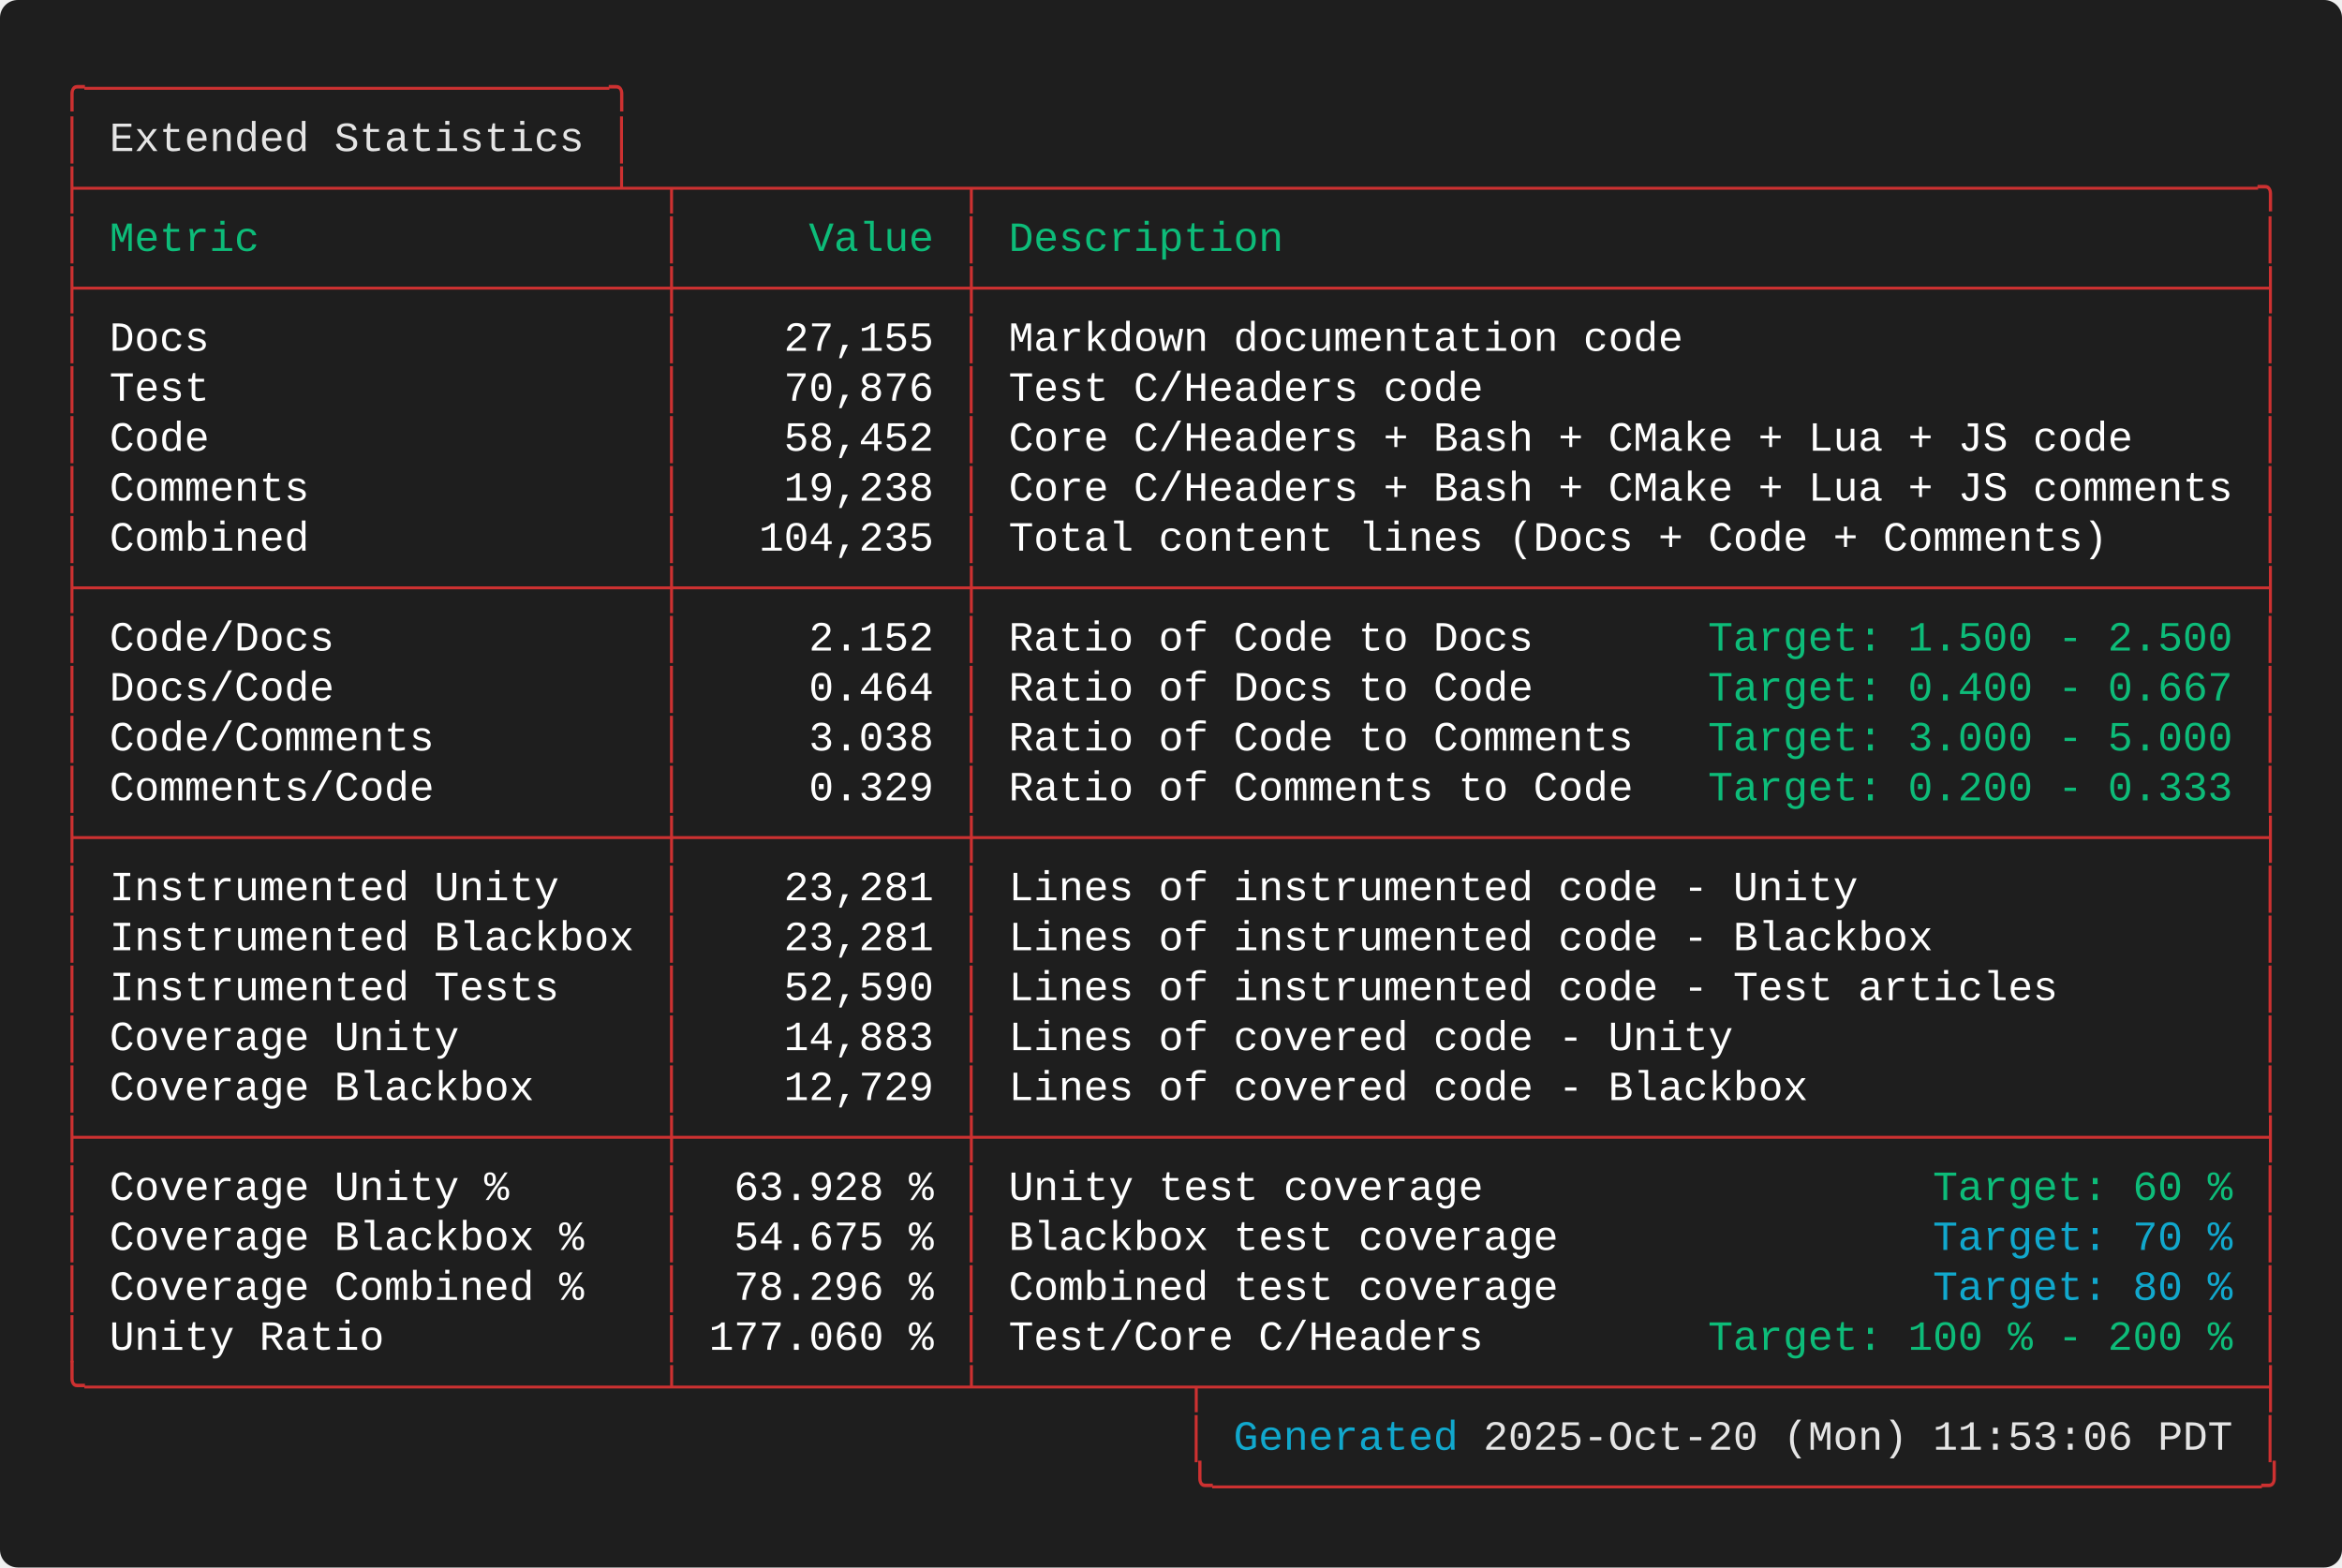
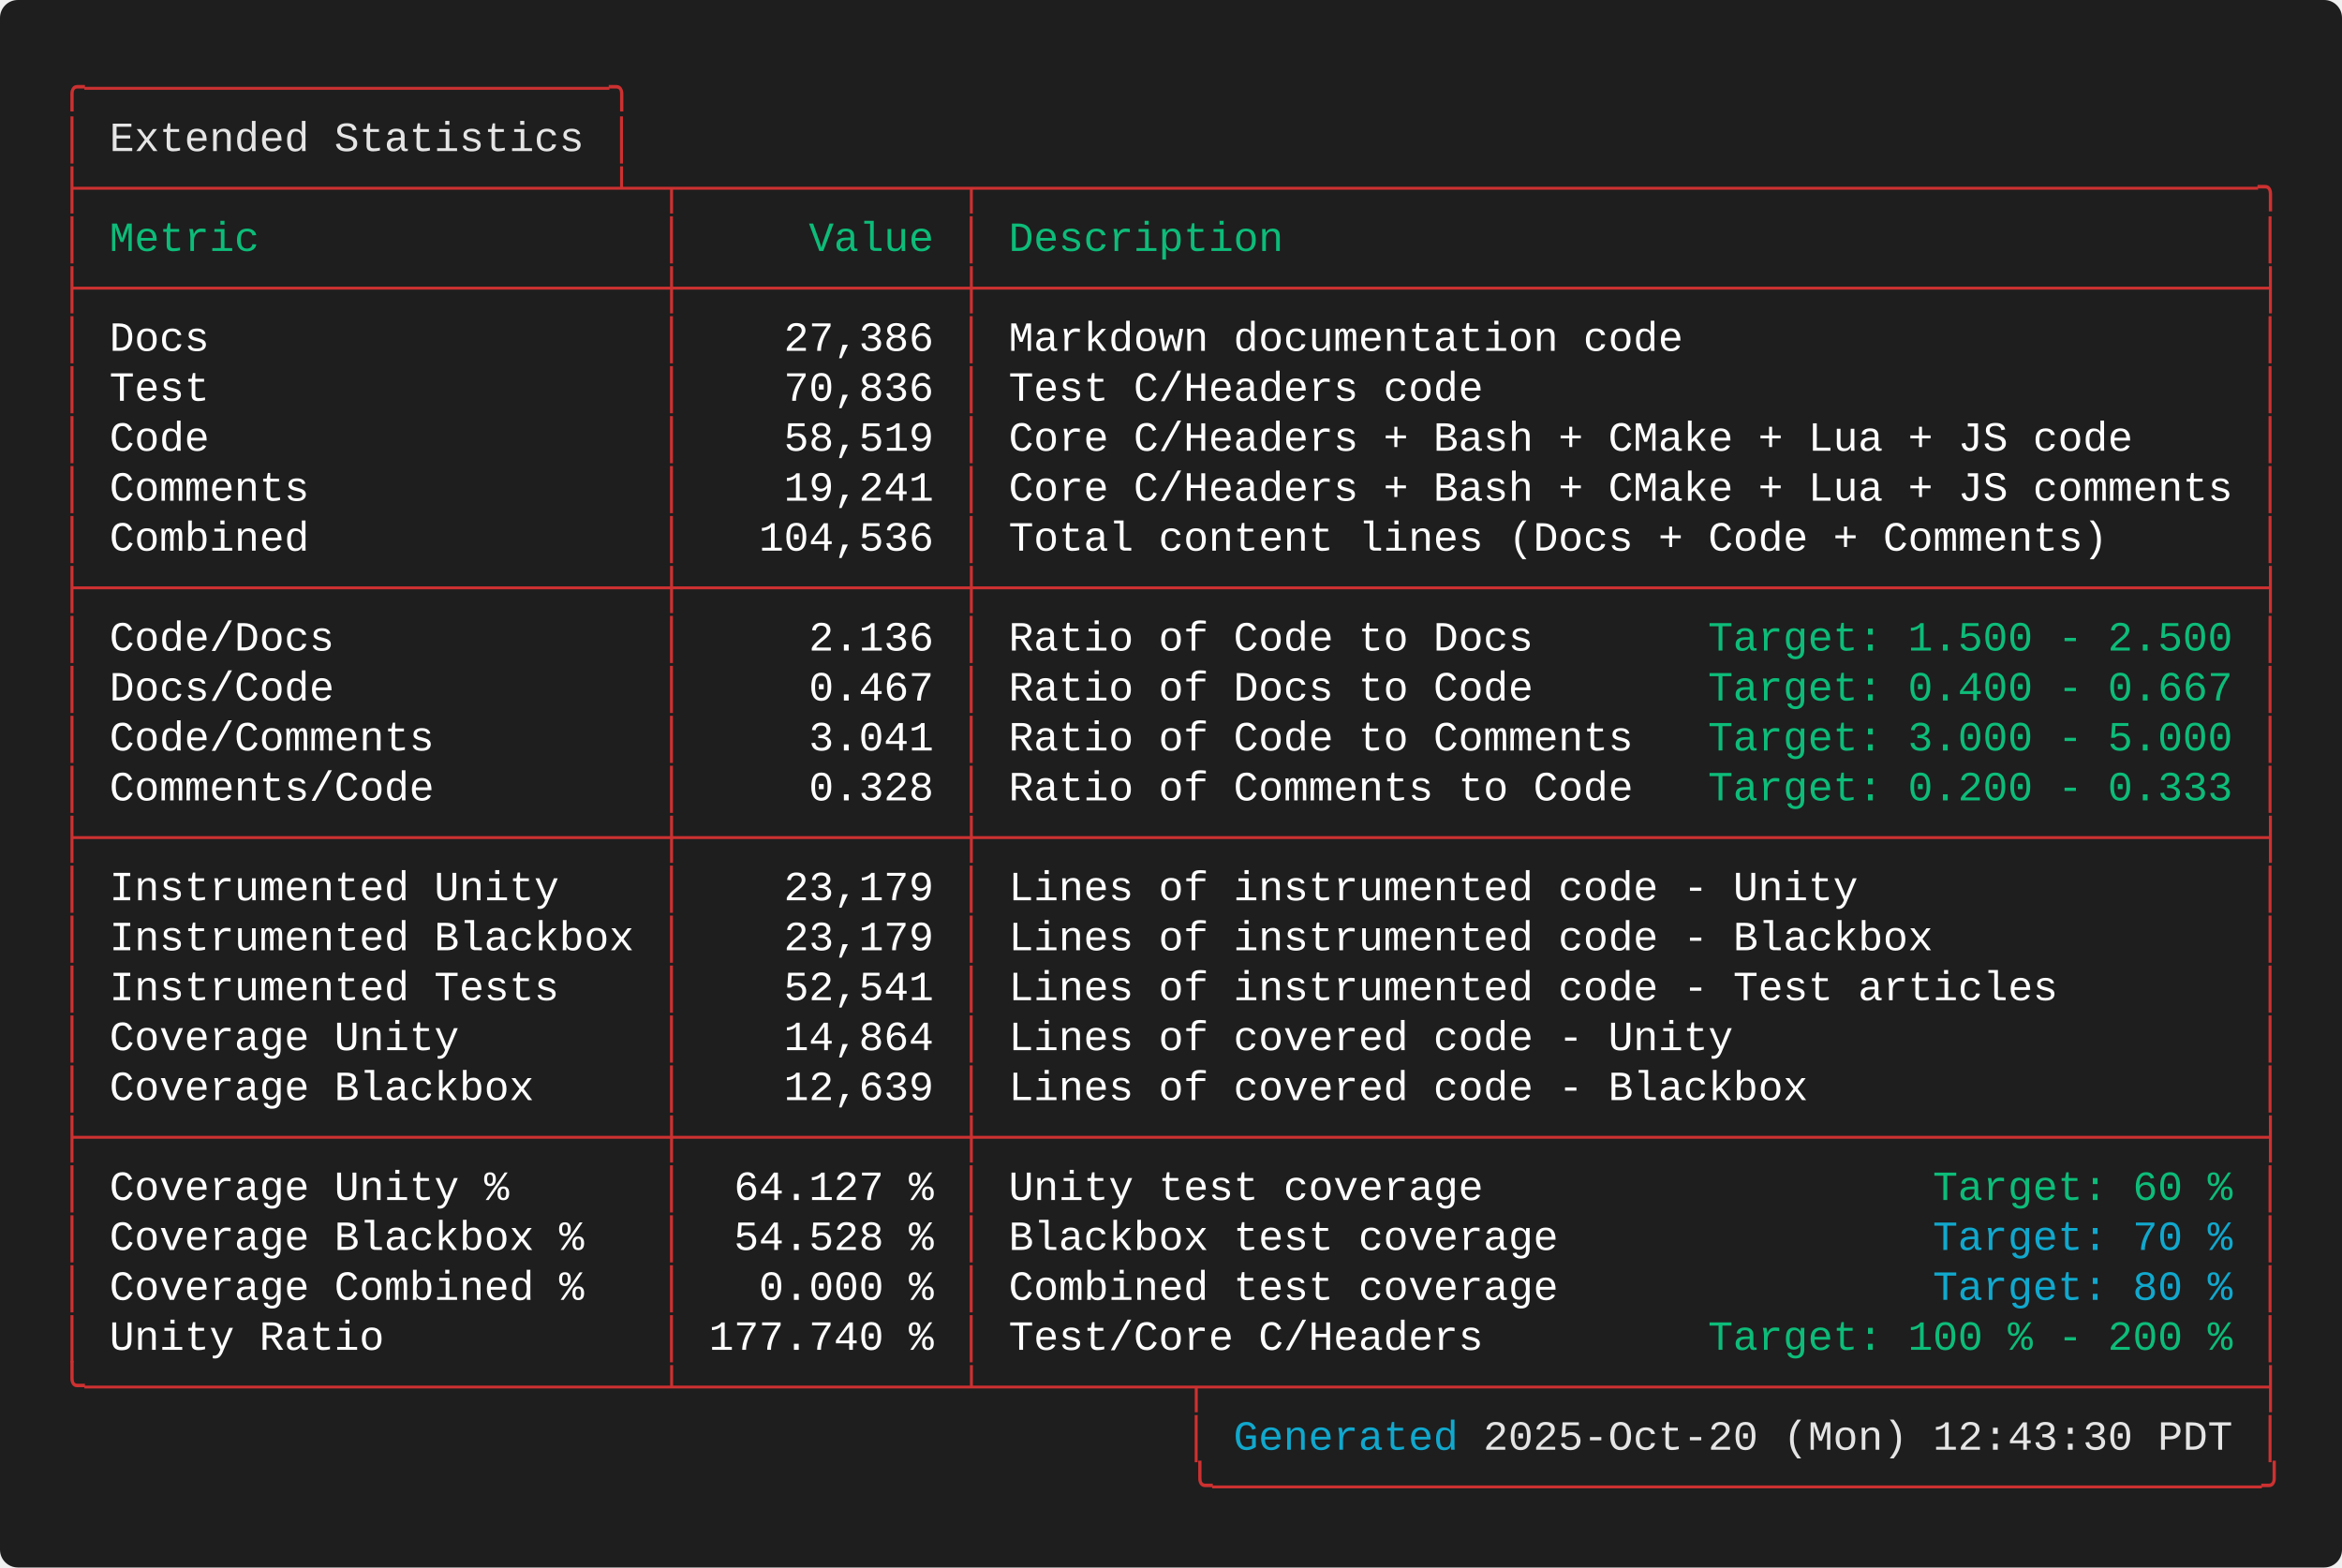
<svg xmlns="http://www.w3.org/2000/svg" width="787.60" height="527.20" viewBox="0 0 787.60 527.20">
  <defs>
    <style type="text/css">.terminal-text { font-family: 'Consolas', 'Consolas', 'Monaco', 'Courier New', monospace; }</style>
  </defs>
  <rect width="100%" height="100%" fill="#1e1e1e" rx="6" />
  <text x="20.00" y="34.00" font-size="14" class="terminal-text" xml:space="preserve" textLength="193.20" lengthAdjust="spacingAndGlyphs" fill="#cd3131">╭─────────────────────╮</text>
  <text x="20.00" y="50.80" font-size="14" class="terminal-text" xml:space="preserve" textLength="16.80" lengthAdjust="spacingAndGlyphs" fill="#cd3131">│ </text>
  <text x="36.80" y="50.80" font-size="14" class="terminal-text" xml:space="preserve" textLength="159.60" lengthAdjust="spacingAndGlyphs" fill="#e5e5e5">Extended Statistics</text>
  <text x="196.40" y="50.80" font-size="14" class="terminal-text" xml:space="preserve" textLength="8.40" lengthAdjust="spacingAndGlyphs" fill="#ffffff"> </text>
  <text x="204.80" y="50.80" font-size="14" class="terminal-text" xml:space="preserve" textLength="8.40" lengthAdjust="spacingAndGlyphs" fill="#cd3131">│</text>
  <text x="20.00" y="67.60" font-size="14" class="terminal-text" xml:space="preserve" textLength="747.60" lengthAdjust="spacingAndGlyphs" fill="#cd3131">├─────────────────────┴─┬───────────┬───────────────────────────────────────────────────╮</text>
  <text x="20.00" y="84.40" font-size="14" class="terminal-text" xml:space="preserve" textLength="8.40" lengthAdjust="spacingAndGlyphs" fill="#cd3131">│</text>
  <text x="28.40" y="84.40" font-size="14" class="terminal-text" xml:space="preserve" textLength="193.20" lengthAdjust="spacingAndGlyphs" fill="#0dbc79"> Metric                </text>
  <text x="221.60" y="84.40" font-size="14" class="terminal-text" xml:space="preserve" textLength="8.40" lengthAdjust="spacingAndGlyphs" fill="#cd3131">│</text>
  <text x="230.00" y="84.40" font-size="14" class="terminal-text" xml:space="preserve" textLength="92.40" lengthAdjust="spacingAndGlyphs" fill="#0dbc79">     Value </text>
  <text x="322.40" y="84.40" font-size="14" class="terminal-text" xml:space="preserve" textLength="8.40" lengthAdjust="spacingAndGlyphs" fill="#cd3131">│</text>
  <text x="330.80" y="84.40" font-size="14" class="terminal-text" xml:space="preserve" textLength="428.40" lengthAdjust="spacingAndGlyphs" fill="#0dbc79"> Description                                       </text>
  <text x="759.20" y="84.40" font-size="14" class="terminal-text" xml:space="preserve" textLength="8.40" lengthAdjust="spacingAndGlyphs" fill="#cd3131">│</text>
  <text x="20.00" y="101.20" font-size="14" class="terminal-text" xml:space="preserve" textLength="747.60" lengthAdjust="spacingAndGlyphs" fill="#cd3131">├───────────────────────┼───────────┼───────────────────────────────────────────────────┤</text>
  <text x="20.00" y="118.00" font-size="14" class="terminal-text" xml:space="preserve" textLength="8.40" lengthAdjust="spacingAndGlyphs" fill="#cd3131">│</text>
  <text x="28.40" y="118.00" font-size="14" class="terminal-text" xml:space="preserve" textLength="193.20" lengthAdjust="spacingAndGlyphs" fill="#ffffff"> Docs                  </text>
  <text x="221.60" y="118.00" font-size="14" class="terminal-text" xml:space="preserve" textLength="8.40" lengthAdjust="spacingAndGlyphs" fill="#cd3131">│</text>
-   <text x="230.00" y="118.00" font-size="14" class="terminal-text" xml:space="preserve" textLength="92.40" lengthAdjust="spacingAndGlyphs" fill="#ffffff">    27,155 </text>
+   <text x="230.00" y="118.00" font-size="14" class="terminal-text" xml:space="preserve" textLength="92.40" lengthAdjust="spacingAndGlyphs" fill="#ffffff">    27,386 </text>
  <text x="322.40" y="118.00" font-size="14" class="terminal-text" xml:space="preserve" textLength="8.40" lengthAdjust="spacingAndGlyphs" fill="#cd3131">│</text>
  <text x="330.80" y="118.00" font-size="14" class="terminal-text" xml:space="preserve" textLength="428.40" lengthAdjust="spacingAndGlyphs" fill="#ffffff"> Markdown documentation code                       </text>
  <text x="759.20" y="118.00" font-size="14" class="terminal-text" xml:space="preserve" textLength="8.40" lengthAdjust="spacingAndGlyphs" fill="#cd3131">│</text>
  <text x="20.00" y="134.80" font-size="14" class="terminal-text" xml:space="preserve" textLength="8.40" lengthAdjust="spacingAndGlyphs" fill="#cd3131">│</text>
  <text x="28.40" y="134.80" font-size="14" class="terminal-text" xml:space="preserve" textLength="193.20" lengthAdjust="spacingAndGlyphs" fill="#ffffff"> Test                  </text>
  <text x="221.60" y="134.80" font-size="14" class="terminal-text" xml:space="preserve" textLength="8.40" lengthAdjust="spacingAndGlyphs" fill="#cd3131">│</text>
-   <text x="230.00" y="134.80" font-size="14" class="terminal-text" xml:space="preserve" textLength="92.40" lengthAdjust="spacingAndGlyphs" fill="#ffffff">    70,876 </text>
+   <text x="230.00" y="134.80" font-size="14" class="terminal-text" xml:space="preserve" textLength="92.40" lengthAdjust="spacingAndGlyphs" fill="#ffffff">    70,836 </text>
  <text x="322.40" y="134.80" font-size="14" class="terminal-text" xml:space="preserve" textLength="8.40" lengthAdjust="spacingAndGlyphs" fill="#cd3131">│</text>
  <text x="330.80" y="134.80" font-size="14" class="terminal-text" xml:space="preserve" textLength="428.40" lengthAdjust="spacingAndGlyphs" fill="#ffffff"> Test C/Headers code                               </text>
  <text x="759.20" y="134.80" font-size="14" class="terminal-text" xml:space="preserve" textLength="8.40" lengthAdjust="spacingAndGlyphs" fill="#cd3131">│</text>
  <text x="20.00" y="151.60" font-size="14" class="terminal-text" xml:space="preserve" textLength="8.40" lengthAdjust="spacingAndGlyphs" fill="#cd3131">│</text>
  <text x="28.40" y="151.60" font-size="14" class="terminal-text" xml:space="preserve" textLength="193.20" lengthAdjust="spacingAndGlyphs" fill="#ffffff"> Code                  </text>
  <text x="221.60" y="151.60" font-size="14" class="terminal-text" xml:space="preserve" textLength="8.40" lengthAdjust="spacingAndGlyphs" fill="#cd3131">│</text>
-   <text x="230.00" y="151.60" font-size="14" class="terminal-text" xml:space="preserve" textLength="92.40" lengthAdjust="spacingAndGlyphs" fill="#ffffff">    58,452 </text>
+   <text x="230.00" y="151.60" font-size="14" class="terminal-text" xml:space="preserve" textLength="92.40" lengthAdjust="spacingAndGlyphs" fill="#ffffff">    58,519 </text>
  <text x="322.40" y="151.60" font-size="14" class="terminal-text" xml:space="preserve" textLength="8.40" lengthAdjust="spacingAndGlyphs" fill="#cd3131">│</text>
  <text x="330.80" y="151.60" font-size="14" class="terminal-text" xml:space="preserve" textLength="428.40" lengthAdjust="spacingAndGlyphs" fill="#ffffff"> Core C/Headers + Bash + CMake + Lua + JS code     </text>
  <text x="759.20" y="151.60" font-size="14" class="terminal-text" xml:space="preserve" textLength="8.40" lengthAdjust="spacingAndGlyphs" fill="#cd3131">│</text>
  <text x="20.00" y="168.40" font-size="14" class="terminal-text" xml:space="preserve" textLength="8.40" lengthAdjust="spacingAndGlyphs" fill="#cd3131">│</text>
  <text x="28.40" y="168.40" font-size="14" class="terminal-text" xml:space="preserve" textLength="193.20" lengthAdjust="spacingAndGlyphs" fill="#ffffff"> Comments              </text>
  <text x="221.60" y="168.40" font-size="14" class="terminal-text" xml:space="preserve" textLength="8.40" lengthAdjust="spacingAndGlyphs" fill="#cd3131">│</text>
-   <text x="230.00" y="168.40" font-size="14" class="terminal-text" xml:space="preserve" textLength="92.40" lengthAdjust="spacingAndGlyphs" fill="#ffffff">    19,238 </text>
+   <text x="230.00" y="168.40" font-size="14" class="terminal-text" xml:space="preserve" textLength="92.40" lengthAdjust="spacingAndGlyphs" fill="#ffffff">    19,241 </text>
  <text x="322.40" y="168.40" font-size="14" class="terminal-text" xml:space="preserve" textLength="8.40" lengthAdjust="spacingAndGlyphs" fill="#cd3131">│</text>
  <text x="330.80" y="168.40" font-size="14" class="terminal-text" xml:space="preserve" textLength="428.40" lengthAdjust="spacingAndGlyphs" fill="#ffffff"> Core C/Headers + Bash + CMake + Lua + JS comments </text>
  <text x="759.20" y="168.40" font-size="14" class="terminal-text" xml:space="preserve" textLength="8.40" lengthAdjust="spacingAndGlyphs" fill="#cd3131">│</text>
  <text x="20.00" y="185.20" font-size="14" class="terminal-text" xml:space="preserve" textLength="8.40" lengthAdjust="spacingAndGlyphs" fill="#cd3131">│</text>
  <text x="28.40" y="185.20" font-size="14" class="terminal-text" xml:space="preserve" textLength="193.20" lengthAdjust="spacingAndGlyphs" fill="#ffffff"> Combined              </text>
  <text x="221.60" y="185.20" font-size="14" class="terminal-text" xml:space="preserve" textLength="8.40" lengthAdjust="spacingAndGlyphs" fill="#cd3131">│</text>
-   <text x="230.00" y="185.20" font-size="14" class="terminal-text" xml:space="preserve" textLength="92.40" lengthAdjust="spacingAndGlyphs" fill="#ffffff">   104,235 </text>
+   <text x="230.00" y="185.20" font-size="14" class="terminal-text" xml:space="preserve" textLength="92.40" lengthAdjust="spacingAndGlyphs" fill="#ffffff">   104,536 </text>
  <text x="322.40" y="185.20" font-size="14" class="terminal-text" xml:space="preserve" textLength="8.40" lengthAdjust="spacingAndGlyphs" fill="#cd3131">│</text>
  <text x="330.80" y="185.20" font-size="14" class="terminal-text" xml:space="preserve" textLength="428.40" lengthAdjust="spacingAndGlyphs" fill="#ffffff"> Total content lines (Docs + Code + Comments)      </text>
  <text x="759.20" y="185.20" font-size="14" class="terminal-text" xml:space="preserve" textLength="8.40" lengthAdjust="spacingAndGlyphs" fill="#cd3131">│</text>
  <text x="20.00" y="202.00" font-size="14" class="terminal-text" xml:space="preserve" textLength="747.60" lengthAdjust="spacingAndGlyphs" fill="#cd3131">├───────────────────────┼───────────┼───────────────────────────────────────────────────┤</text>
  <text x="20.00" y="218.80" font-size="14" class="terminal-text" xml:space="preserve" textLength="8.40" lengthAdjust="spacingAndGlyphs" fill="#cd3131">│</text>
  <text x="28.40" y="218.80" font-size="14" class="terminal-text" xml:space="preserve" textLength="193.20" lengthAdjust="spacingAndGlyphs" fill="#ffffff"> Code/Docs             </text>
  <text x="221.60" y="218.80" font-size="14" class="terminal-text" xml:space="preserve" textLength="8.40" lengthAdjust="spacingAndGlyphs" fill="#cd3131">│</text>
-   <text x="230.00" y="218.80" font-size="14" class="terminal-text" xml:space="preserve" textLength="92.40" lengthAdjust="spacingAndGlyphs" fill="#ffffff">     2.152 </text>
+   <text x="230.00" y="218.80" font-size="14" class="terminal-text" xml:space="preserve" textLength="92.40" lengthAdjust="spacingAndGlyphs" fill="#ffffff">     2.136 </text>
  <text x="322.40" y="218.80" font-size="14" class="terminal-text" xml:space="preserve" textLength="8.40" lengthAdjust="spacingAndGlyphs" fill="#cd3131">│</text>
  <text x="330.80" y="218.80" font-size="14" class="terminal-text" xml:space="preserve" textLength="243.60" lengthAdjust="spacingAndGlyphs" fill="#ffffff"> Ratio of Code to Docs       </text>
  <text x="574.40" y="218.80" font-size="14" class="terminal-text" xml:space="preserve" textLength="176.40" lengthAdjust="spacingAndGlyphs" fill="#0dbc79">Target: 1.500 - 2.500</text>
  <text x="750.80" y="218.80" font-size="14" class="terminal-text" xml:space="preserve" textLength="8.40" lengthAdjust="spacingAndGlyphs" fill="#ffffff"> </text>
  <text x="759.20" y="218.80" font-size="14" class="terminal-text" xml:space="preserve" textLength="8.40" lengthAdjust="spacingAndGlyphs" fill="#cd3131">│</text>
  <text x="20.00" y="235.60" font-size="14" class="terminal-text" xml:space="preserve" textLength="8.40" lengthAdjust="spacingAndGlyphs" fill="#cd3131">│</text>
  <text x="28.40" y="235.60" font-size="14" class="terminal-text" xml:space="preserve" textLength="193.20" lengthAdjust="spacingAndGlyphs" fill="#ffffff"> Docs/Code             </text>
  <text x="221.60" y="235.60" font-size="14" class="terminal-text" xml:space="preserve" textLength="8.40" lengthAdjust="spacingAndGlyphs" fill="#cd3131">│</text>
-   <text x="230.00" y="235.60" font-size="14" class="terminal-text" xml:space="preserve" textLength="92.40" lengthAdjust="spacingAndGlyphs" fill="#ffffff">     0.464 </text>
+   <text x="230.00" y="235.60" font-size="14" class="terminal-text" xml:space="preserve" textLength="92.40" lengthAdjust="spacingAndGlyphs" fill="#ffffff">     0.467 </text>
  <text x="322.40" y="235.60" font-size="14" class="terminal-text" xml:space="preserve" textLength="8.40" lengthAdjust="spacingAndGlyphs" fill="#cd3131">│</text>
  <text x="330.80" y="235.60" font-size="14" class="terminal-text" xml:space="preserve" textLength="243.60" lengthAdjust="spacingAndGlyphs" fill="#ffffff"> Ratio of Docs to Code       </text>
  <text x="574.40" y="235.60" font-size="14" class="terminal-text" xml:space="preserve" textLength="176.40" lengthAdjust="spacingAndGlyphs" fill="#0dbc79">Target: 0.400 - 0.667</text>
  <text x="750.80" y="235.60" font-size="14" class="terminal-text" xml:space="preserve" textLength="8.40" lengthAdjust="spacingAndGlyphs" fill="#ffffff"> </text>
  <text x="759.20" y="235.60" font-size="14" class="terminal-text" xml:space="preserve" textLength="8.40" lengthAdjust="spacingAndGlyphs" fill="#cd3131">│</text>
  <text x="20.00" y="252.40" font-size="14" class="terminal-text" xml:space="preserve" textLength="8.40" lengthAdjust="spacingAndGlyphs" fill="#cd3131">│</text>
  <text x="28.40" y="252.40" font-size="14" class="terminal-text" xml:space="preserve" textLength="193.20" lengthAdjust="spacingAndGlyphs" fill="#ffffff"> Code/Comments         </text>
  <text x="221.60" y="252.40" font-size="14" class="terminal-text" xml:space="preserve" textLength="8.40" lengthAdjust="spacingAndGlyphs" fill="#cd3131">│</text>
-   <text x="230.00" y="252.40" font-size="14" class="terminal-text" xml:space="preserve" textLength="92.40" lengthAdjust="spacingAndGlyphs" fill="#ffffff">     3.038 </text>
+   <text x="230.00" y="252.40" font-size="14" class="terminal-text" xml:space="preserve" textLength="92.40" lengthAdjust="spacingAndGlyphs" fill="#ffffff">     3.041 </text>
  <text x="322.40" y="252.40" font-size="14" class="terminal-text" xml:space="preserve" textLength="8.40" lengthAdjust="spacingAndGlyphs" fill="#cd3131">│</text>
  <text x="330.80" y="252.40" font-size="14" class="terminal-text" xml:space="preserve" textLength="243.60" lengthAdjust="spacingAndGlyphs" fill="#ffffff"> Ratio of Code to Comments   </text>
  <text x="574.40" y="252.40" font-size="14" class="terminal-text" xml:space="preserve" textLength="176.40" lengthAdjust="spacingAndGlyphs" fill="#0dbc79">Target: 3.000 - 5.000</text>
  <text x="750.80" y="252.40" font-size="14" class="terminal-text" xml:space="preserve" textLength="8.40" lengthAdjust="spacingAndGlyphs" fill="#ffffff"> </text>
  <text x="759.20" y="252.40" font-size="14" class="terminal-text" xml:space="preserve" textLength="8.40" lengthAdjust="spacingAndGlyphs" fill="#cd3131">│</text>
  <text x="20.00" y="269.20" font-size="14" class="terminal-text" xml:space="preserve" textLength="8.40" lengthAdjust="spacingAndGlyphs" fill="#cd3131">│</text>
  <text x="28.40" y="269.20" font-size="14" class="terminal-text" xml:space="preserve" textLength="193.20" lengthAdjust="spacingAndGlyphs" fill="#ffffff"> Comments/Code         </text>
  <text x="221.60" y="269.20" font-size="14" class="terminal-text" xml:space="preserve" textLength="8.40" lengthAdjust="spacingAndGlyphs" fill="#cd3131">│</text>
-   <text x="230.00" y="269.20" font-size="14" class="terminal-text" xml:space="preserve" textLength="92.40" lengthAdjust="spacingAndGlyphs" fill="#ffffff">     0.329 </text>
+   <text x="230.00" y="269.20" font-size="14" class="terminal-text" xml:space="preserve" textLength="92.40" lengthAdjust="spacingAndGlyphs" fill="#ffffff">     0.328 </text>
  <text x="322.40" y="269.20" font-size="14" class="terminal-text" xml:space="preserve" textLength="8.40" lengthAdjust="spacingAndGlyphs" fill="#cd3131">│</text>
  <text x="330.80" y="269.20" font-size="14" class="terminal-text" xml:space="preserve" textLength="243.60" lengthAdjust="spacingAndGlyphs" fill="#ffffff"> Ratio of Comments to Code   </text>
  <text x="574.40" y="269.20" font-size="14" class="terminal-text" xml:space="preserve" textLength="176.40" lengthAdjust="spacingAndGlyphs" fill="#0dbc79">Target: 0.200 - 0.333</text>
  <text x="750.80" y="269.20" font-size="14" class="terminal-text" xml:space="preserve" textLength="8.40" lengthAdjust="spacingAndGlyphs" fill="#ffffff"> </text>
  <text x="759.20" y="269.20" font-size="14" class="terminal-text" xml:space="preserve" textLength="8.40" lengthAdjust="spacingAndGlyphs" fill="#cd3131">│</text>
  <text x="20.00" y="286.00" font-size="14" class="terminal-text" xml:space="preserve" textLength="747.60" lengthAdjust="spacingAndGlyphs" fill="#cd3131">├───────────────────────┼───────────┼───────────────────────────────────────────────────┤</text>
  <text x="20.00" y="302.80" font-size="14" class="terminal-text" xml:space="preserve" textLength="8.40" lengthAdjust="spacingAndGlyphs" fill="#cd3131">│</text>
  <text x="28.40" y="302.80" font-size="14" class="terminal-text" xml:space="preserve" textLength="193.20" lengthAdjust="spacingAndGlyphs" fill="#ffffff"> Instrumented Unity    </text>
  <text x="221.60" y="302.80" font-size="14" class="terminal-text" xml:space="preserve" textLength="8.40" lengthAdjust="spacingAndGlyphs" fill="#cd3131">│</text>
-   <text x="230.00" y="302.80" font-size="14" class="terminal-text" xml:space="preserve" textLength="92.40" lengthAdjust="spacingAndGlyphs" fill="#ffffff">    23,281 </text>
+   <text x="230.00" y="302.80" font-size="14" class="terminal-text" xml:space="preserve" textLength="92.40" lengthAdjust="spacingAndGlyphs" fill="#ffffff">    23,179 </text>
  <text x="322.40" y="302.80" font-size="14" class="terminal-text" xml:space="preserve" textLength="8.40" lengthAdjust="spacingAndGlyphs" fill="#cd3131">│</text>
  <text x="330.80" y="302.80" font-size="14" class="terminal-text" xml:space="preserve" textLength="428.40" lengthAdjust="spacingAndGlyphs" fill="#ffffff"> Lines of instrumented code - Unity                </text>
  <text x="759.20" y="302.80" font-size="14" class="terminal-text" xml:space="preserve" textLength="8.40" lengthAdjust="spacingAndGlyphs" fill="#cd3131">│</text>
  <text x="20.00" y="319.60" font-size="14" class="terminal-text" xml:space="preserve" textLength="8.40" lengthAdjust="spacingAndGlyphs" fill="#cd3131">│</text>
  <text x="28.40" y="319.60" font-size="14" class="terminal-text" xml:space="preserve" textLength="193.20" lengthAdjust="spacingAndGlyphs" fill="#ffffff"> Instrumented Blackbox </text>
  <text x="221.60" y="319.60" font-size="14" class="terminal-text" xml:space="preserve" textLength="8.40" lengthAdjust="spacingAndGlyphs" fill="#cd3131">│</text>
-   <text x="230.00" y="319.60" font-size="14" class="terminal-text" xml:space="preserve" textLength="92.40" lengthAdjust="spacingAndGlyphs" fill="#ffffff">    23,281 </text>
+   <text x="230.00" y="319.60" font-size="14" class="terminal-text" xml:space="preserve" textLength="92.40" lengthAdjust="spacingAndGlyphs" fill="#ffffff">    23,179 </text>
  <text x="322.40" y="319.60" font-size="14" class="terminal-text" xml:space="preserve" textLength="8.40" lengthAdjust="spacingAndGlyphs" fill="#cd3131">│</text>
  <text x="330.80" y="319.60" font-size="14" class="terminal-text" xml:space="preserve" textLength="428.40" lengthAdjust="spacingAndGlyphs" fill="#ffffff"> Lines of instrumented code - Blackbox             </text>
  <text x="759.20" y="319.60" font-size="14" class="terminal-text" xml:space="preserve" textLength="8.40" lengthAdjust="spacingAndGlyphs" fill="#cd3131">│</text>
  <text x="20.00" y="336.40" font-size="14" class="terminal-text" xml:space="preserve" textLength="8.40" lengthAdjust="spacingAndGlyphs" fill="#cd3131">│</text>
  <text x="28.40" y="336.40" font-size="14" class="terminal-text" xml:space="preserve" textLength="193.20" lengthAdjust="spacingAndGlyphs" fill="#ffffff"> Instrumented Tests    </text>
  <text x="221.60" y="336.40" font-size="14" class="terminal-text" xml:space="preserve" textLength="8.40" lengthAdjust="spacingAndGlyphs" fill="#cd3131">│</text>
-   <text x="230.00" y="336.40" font-size="14" class="terminal-text" xml:space="preserve" textLength="92.40" lengthAdjust="spacingAndGlyphs" fill="#ffffff">    52,590 </text>
+   <text x="230.00" y="336.40" font-size="14" class="terminal-text" xml:space="preserve" textLength="92.40" lengthAdjust="spacingAndGlyphs" fill="#ffffff">    52,541 </text>
  <text x="322.40" y="336.40" font-size="14" class="terminal-text" xml:space="preserve" textLength="8.40" lengthAdjust="spacingAndGlyphs" fill="#cd3131">│</text>
  <text x="330.80" y="336.40" font-size="14" class="terminal-text" xml:space="preserve" textLength="428.40" lengthAdjust="spacingAndGlyphs" fill="#ffffff"> Lines of instrumented code - Test articles        </text>
  <text x="759.20" y="336.40" font-size="14" class="terminal-text" xml:space="preserve" textLength="8.40" lengthAdjust="spacingAndGlyphs" fill="#cd3131">│</text>
  <text x="20.00" y="353.20" font-size="14" class="terminal-text" xml:space="preserve" textLength="8.40" lengthAdjust="spacingAndGlyphs" fill="#cd3131">│</text>
  <text x="28.40" y="353.20" font-size="14" class="terminal-text" xml:space="preserve" textLength="193.20" lengthAdjust="spacingAndGlyphs" fill="#ffffff"> Coverage Unity        </text>
  <text x="221.60" y="353.20" font-size="14" class="terminal-text" xml:space="preserve" textLength="8.40" lengthAdjust="spacingAndGlyphs" fill="#cd3131">│</text>
-   <text x="230.00" y="353.20" font-size="14" class="terminal-text" xml:space="preserve" textLength="92.40" lengthAdjust="spacingAndGlyphs" fill="#ffffff">    14,883 </text>
+   <text x="230.00" y="353.20" font-size="14" class="terminal-text" xml:space="preserve" textLength="92.40" lengthAdjust="spacingAndGlyphs" fill="#ffffff">    14,864 </text>
  <text x="322.40" y="353.20" font-size="14" class="terminal-text" xml:space="preserve" textLength="8.40" lengthAdjust="spacingAndGlyphs" fill="#cd3131">│</text>
  <text x="330.80" y="353.20" font-size="14" class="terminal-text" xml:space="preserve" textLength="428.40" lengthAdjust="spacingAndGlyphs" fill="#ffffff"> Lines of covered code - Unity                     </text>
  <text x="759.20" y="353.20" font-size="14" class="terminal-text" xml:space="preserve" textLength="8.40" lengthAdjust="spacingAndGlyphs" fill="#cd3131">│</text>
  <text x="20.00" y="370.00" font-size="14" class="terminal-text" xml:space="preserve" textLength="8.40" lengthAdjust="spacingAndGlyphs" fill="#cd3131">│</text>
  <text x="28.40" y="370.00" font-size="14" class="terminal-text" xml:space="preserve" textLength="193.20" lengthAdjust="spacingAndGlyphs" fill="#ffffff"> Coverage Blackbox     </text>
  <text x="221.60" y="370.00" font-size="14" class="terminal-text" xml:space="preserve" textLength="8.40" lengthAdjust="spacingAndGlyphs" fill="#cd3131">│</text>
-   <text x="230.00" y="370.00" font-size="14" class="terminal-text" xml:space="preserve" textLength="92.40" lengthAdjust="spacingAndGlyphs" fill="#ffffff">    12,729 </text>
+   <text x="230.00" y="370.00" font-size="14" class="terminal-text" xml:space="preserve" textLength="92.40" lengthAdjust="spacingAndGlyphs" fill="#ffffff">    12,639 </text>
  <text x="322.40" y="370.00" font-size="14" class="terminal-text" xml:space="preserve" textLength="8.40" lengthAdjust="spacingAndGlyphs" fill="#cd3131">│</text>
  <text x="330.80" y="370.00" font-size="14" class="terminal-text" xml:space="preserve" textLength="428.40" lengthAdjust="spacingAndGlyphs" fill="#ffffff"> Lines of covered code - Blackbox                  </text>
  <text x="759.20" y="370.00" font-size="14" class="terminal-text" xml:space="preserve" textLength="8.40" lengthAdjust="spacingAndGlyphs" fill="#cd3131">│</text>
  <text x="20.00" y="386.80" font-size="14" class="terminal-text" xml:space="preserve" textLength="747.60" lengthAdjust="spacingAndGlyphs" fill="#cd3131">├───────────────────────┼───────────┼───────────────────────────────────────────────────┤</text>
  <text x="20.00" y="403.60" font-size="14" class="terminal-text" xml:space="preserve" textLength="8.40" lengthAdjust="spacingAndGlyphs" fill="#cd3131">│</text>
  <text x="28.40" y="403.60" font-size="14" class="terminal-text" xml:space="preserve" textLength="193.20" lengthAdjust="spacingAndGlyphs" fill="#ffffff"> Coverage Unity %      </text>
  <text x="221.60" y="403.60" font-size="14" class="terminal-text" xml:space="preserve" textLength="8.40" lengthAdjust="spacingAndGlyphs" fill="#cd3131">│</text>
-   <text x="230.00" y="403.60" font-size="14" class="terminal-text" xml:space="preserve" textLength="92.40" lengthAdjust="spacingAndGlyphs" fill="#ffffff">  63.928 % </text>
+   <text x="230.00" y="403.60" font-size="14" class="terminal-text" xml:space="preserve" textLength="92.40" lengthAdjust="spacingAndGlyphs" fill="#ffffff">  64.127 % </text>
  <text x="322.40" y="403.60" font-size="14" class="terminal-text" xml:space="preserve" textLength="8.40" lengthAdjust="spacingAndGlyphs" fill="#cd3131">│</text>
  <text x="330.80" y="403.60" font-size="14" class="terminal-text" xml:space="preserve" textLength="319.20" lengthAdjust="spacingAndGlyphs" fill="#ffffff"> Unity test coverage                  </text>
  <text x="650.00" y="403.60" font-size="14" class="terminal-text" xml:space="preserve" textLength="100.80" lengthAdjust="spacingAndGlyphs" fill="#0dbc79">Target: 60 %</text>
  <text x="750.80" y="403.60" font-size="14" class="terminal-text" xml:space="preserve" textLength="8.40" lengthAdjust="spacingAndGlyphs" fill="#ffffff"> </text>
  <text x="759.20" y="403.60" font-size="14" class="terminal-text" xml:space="preserve" textLength="8.40" lengthAdjust="spacingAndGlyphs" fill="#cd3131">│</text>
  <text x="20.00" y="420.40" font-size="14" class="terminal-text" xml:space="preserve" textLength="8.40" lengthAdjust="spacingAndGlyphs" fill="#cd3131">│</text>
  <text x="28.40" y="420.40" font-size="14" class="terminal-text" xml:space="preserve" textLength="193.20" lengthAdjust="spacingAndGlyphs" fill="#ffffff"> Coverage Blackbox %   </text>
  <text x="221.60" y="420.40" font-size="14" class="terminal-text" xml:space="preserve" textLength="8.40" lengthAdjust="spacingAndGlyphs" fill="#cd3131">│</text>
-   <text x="230.00" y="420.40" font-size="14" class="terminal-text" xml:space="preserve" textLength="92.40" lengthAdjust="spacingAndGlyphs" fill="#ffffff">  54.675 % </text>
+   <text x="230.00" y="420.40" font-size="14" class="terminal-text" xml:space="preserve" textLength="92.40" lengthAdjust="spacingAndGlyphs" fill="#ffffff">  54.528 % </text>
  <text x="322.40" y="420.40" font-size="14" class="terminal-text" xml:space="preserve" textLength="8.40" lengthAdjust="spacingAndGlyphs" fill="#cd3131">│</text>
  <text x="330.80" y="420.40" font-size="14" class="terminal-text" xml:space="preserve" textLength="319.20" lengthAdjust="spacingAndGlyphs" fill="#ffffff"> Blackbox test coverage               </text>
  <text x="650.00" y="420.40" font-size="14" class="terminal-text" xml:space="preserve" textLength="100.80" lengthAdjust="spacingAndGlyphs" fill="#11a8cd">Target: 70 %</text>
  <text x="750.80" y="420.40" font-size="14" class="terminal-text" xml:space="preserve" textLength="8.40" lengthAdjust="spacingAndGlyphs" fill="#ffffff"> </text>
  <text x="759.20" y="420.40" font-size="14" class="terminal-text" xml:space="preserve" textLength="8.40" lengthAdjust="spacingAndGlyphs" fill="#cd3131">│</text>
  <text x="20.00" y="437.20" font-size="14" class="terminal-text" xml:space="preserve" textLength="8.40" lengthAdjust="spacingAndGlyphs" fill="#cd3131">│</text>
  <text x="28.40" y="437.20" font-size="14" class="terminal-text" xml:space="preserve" textLength="193.20" lengthAdjust="spacingAndGlyphs" fill="#ffffff"> Coverage Combined %   </text>
  <text x="221.60" y="437.20" font-size="14" class="terminal-text" xml:space="preserve" textLength="8.40" lengthAdjust="spacingAndGlyphs" fill="#cd3131">│</text>
-   <text x="230.00" y="437.20" font-size="14" class="terminal-text" xml:space="preserve" textLength="92.40" lengthAdjust="spacingAndGlyphs" fill="#ffffff">  78.296 % </text>
+   <text x="230.00" y="437.20" font-size="14" class="terminal-text" xml:space="preserve" textLength="92.40" lengthAdjust="spacingAndGlyphs" fill="#ffffff">   0.000 % </text>
  <text x="322.40" y="437.20" font-size="14" class="terminal-text" xml:space="preserve" textLength="8.40" lengthAdjust="spacingAndGlyphs" fill="#cd3131">│</text>
  <text x="330.80" y="437.20" font-size="14" class="terminal-text" xml:space="preserve" textLength="319.20" lengthAdjust="spacingAndGlyphs" fill="#ffffff"> Combined test coverage               </text>
  <text x="650.00" y="437.20" font-size="14" class="terminal-text" xml:space="preserve" textLength="100.80" lengthAdjust="spacingAndGlyphs" fill="#11a8cd">Target: 80 %</text>
  <text x="750.80" y="437.20" font-size="14" class="terminal-text" xml:space="preserve" textLength="8.40" lengthAdjust="spacingAndGlyphs" fill="#ffffff"> </text>
  <text x="759.20" y="437.20" font-size="14" class="terminal-text" xml:space="preserve" textLength="8.40" lengthAdjust="spacingAndGlyphs" fill="#cd3131">│</text>
  <text x="20.00" y="454.00" font-size="14" class="terminal-text" xml:space="preserve" textLength="8.40" lengthAdjust="spacingAndGlyphs" fill="#cd3131">│</text>
  <text x="28.40" y="454.00" font-size="14" class="terminal-text" xml:space="preserve" textLength="193.20" lengthAdjust="spacingAndGlyphs" fill="#ffffff"> Unity Ratio           </text>
  <text x="221.60" y="454.00" font-size="14" class="terminal-text" xml:space="preserve" textLength="8.40" lengthAdjust="spacingAndGlyphs" fill="#cd3131">│</text>
-   <text x="230.00" y="454.00" font-size="14" class="terminal-text" xml:space="preserve" textLength="92.40" lengthAdjust="spacingAndGlyphs" fill="#ffffff"> 177.060 % </text>
+   <text x="230.00" y="454.00" font-size="14" class="terminal-text" xml:space="preserve" textLength="92.40" lengthAdjust="spacingAndGlyphs" fill="#ffffff"> 177.740 % </text>
  <text x="322.40" y="454.00" font-size="14" class="terminal-text" xml:space="preserve" textLength="8.40" lengthAdjust="spacingAndGlyphs" fill="#cd3131">│</text>
  <text x="330.80" y="454.00" font-size="14" class="terminal-text" xml:space="preserve" textLength="243.60" lengthAdjust="spacingAndGlyphs" fill="#ffffff"> Test/Core C/Headers         </text>
  <text x="574.40" y="454.00" font-size="14" class="terminal-text" xml:space="preserve" textLength="176.40" lengthAdjust="spacingAndGlyphs" fill="#0dbc79">Target: 100 % - 200 %</text>
  <text x="750.80" y="454.00" font-size="14" class="terminal-text" xml:space="preserve" textLength="8.40" lengthAdjust="spacingAndGlyphs" fill="#ffffff"> </text>
  <text x="759.20" y="454.00" font-size="14" class="terminal-text" xml:space="preserve" textLength="8.40" lengthAdjust="spacingAndGlyphs" fill="#cd3131">│</text>
  <text x="20.00" y="470.80" font-size="14" class="terminal-text" xml:space="preserve" textLength="747.60" lengthAdjust="spacingAndGlyphs" fill="#cd3131">╰───────────────────────┴───────────┴────────┬──────────────────────────────────────────┤</text>
  <text x="20.00" y="487.60" font-size="14" class="terminal-text" xml:space="preserve" textLength="394.80" lengthAdjust="spacingAndGlyphs" fill="#cd3131">                                             │ </text>
  <text x="414.80" y="487.60" font-size="14" class="terminal-text" xml:space="preserve" textLength="75.60" lengthAdjust="spacingAndGlyphs" fill="#11a8cd">Generated</text>
-   <text x="490.40" y="487.60" font-size="14" class="terminal-text" xml:space="preserve" textLength="260.40" lengthAdjust="spacingAndGlyphs" fill="#e5e5e5"> 2025-Oct-20 (Mon) 11:53:06 PDT</text>
+   <text x="490.40" y="487.60" font-size="14" class="terminal-text" xml:space="preserve" textLength="260.40" lengthAdjust="spacingAndGlyphs" fill="#e5e5e5"> 2025-Oct-20 (Mon) 12:43:30 PDT</text>
  <text x="750.80" y="487.60" font-size="14" class="terminal-text" xml:space="preserve" textLength="8.40" lengthAdjust="spacingAndGlyphs" fill="#ffffff"> </text>
  <text x="759.20" y="487.60" font-size="14" class="terminal-text" xml:space="preserve" textLength="8.40" lengthAdjust="spacingAndGlyphs" fill="#cd3131">│</text>
  <text x="20.00" y="504.40" font-size="14" class="terminal-text" xml:space="preserve" textLength="747.60" lengthAdjust="spacingAndGlyphs" fill="#cd3131">                                             ╰──────────────────────────────────────────╯</text>
</svg>
